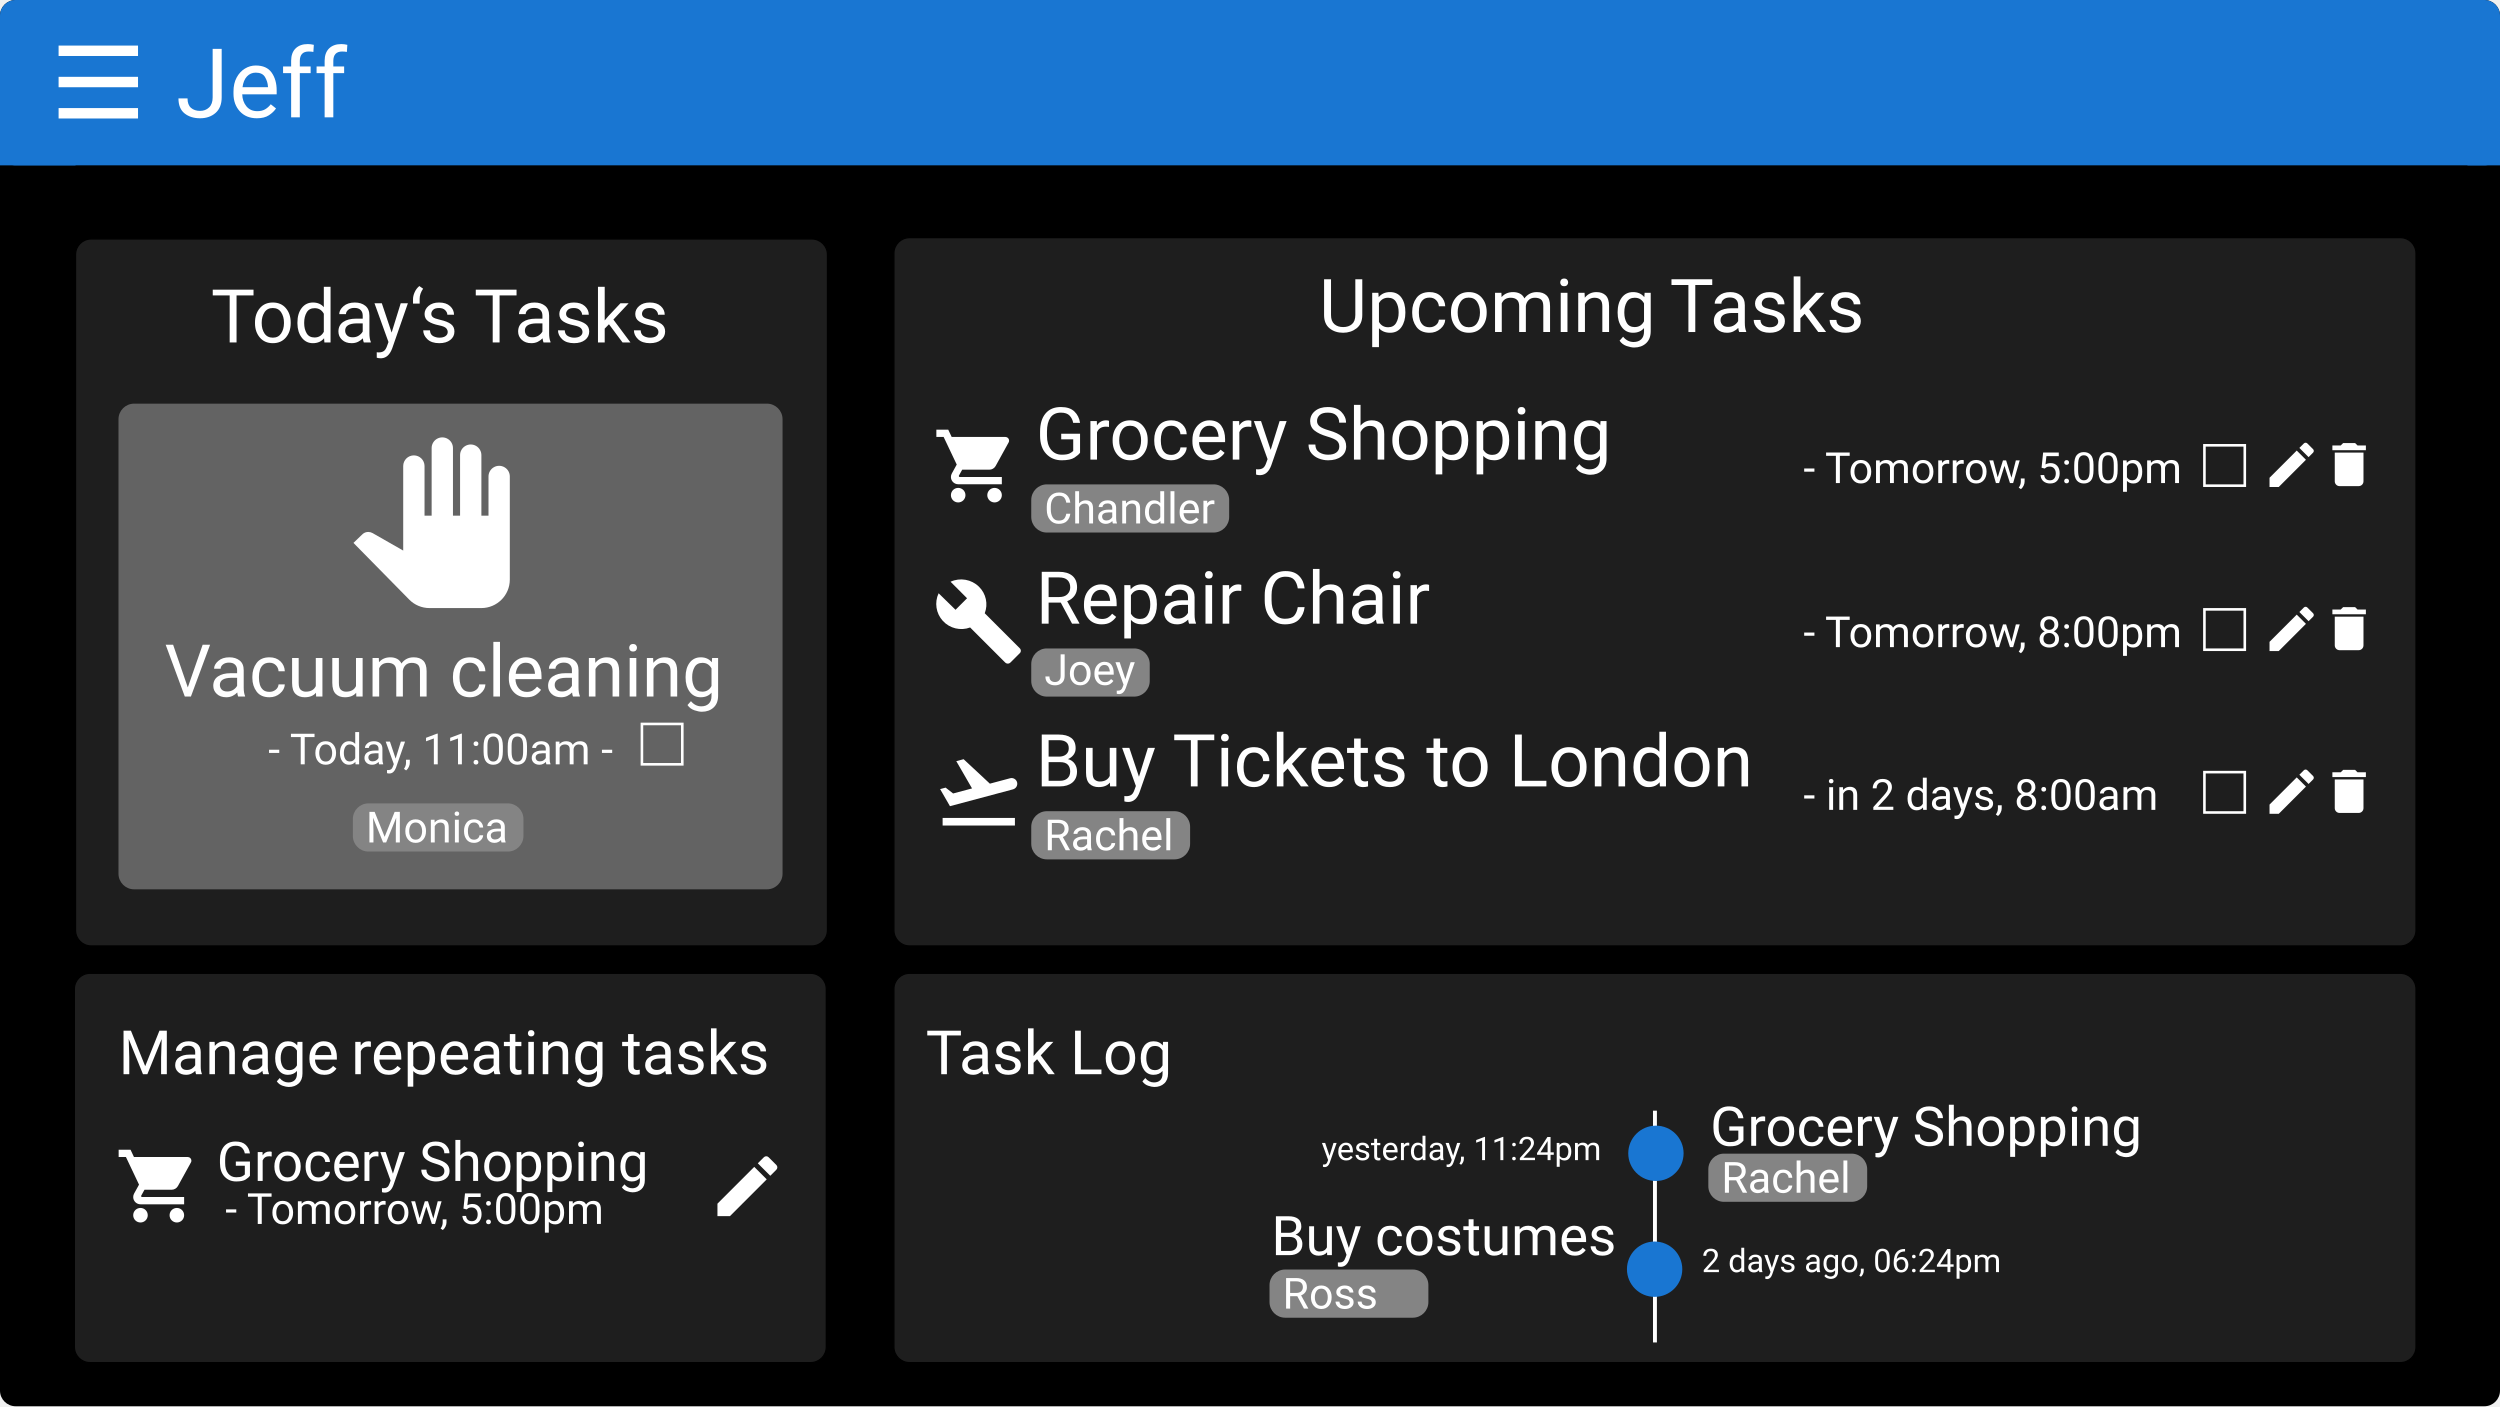
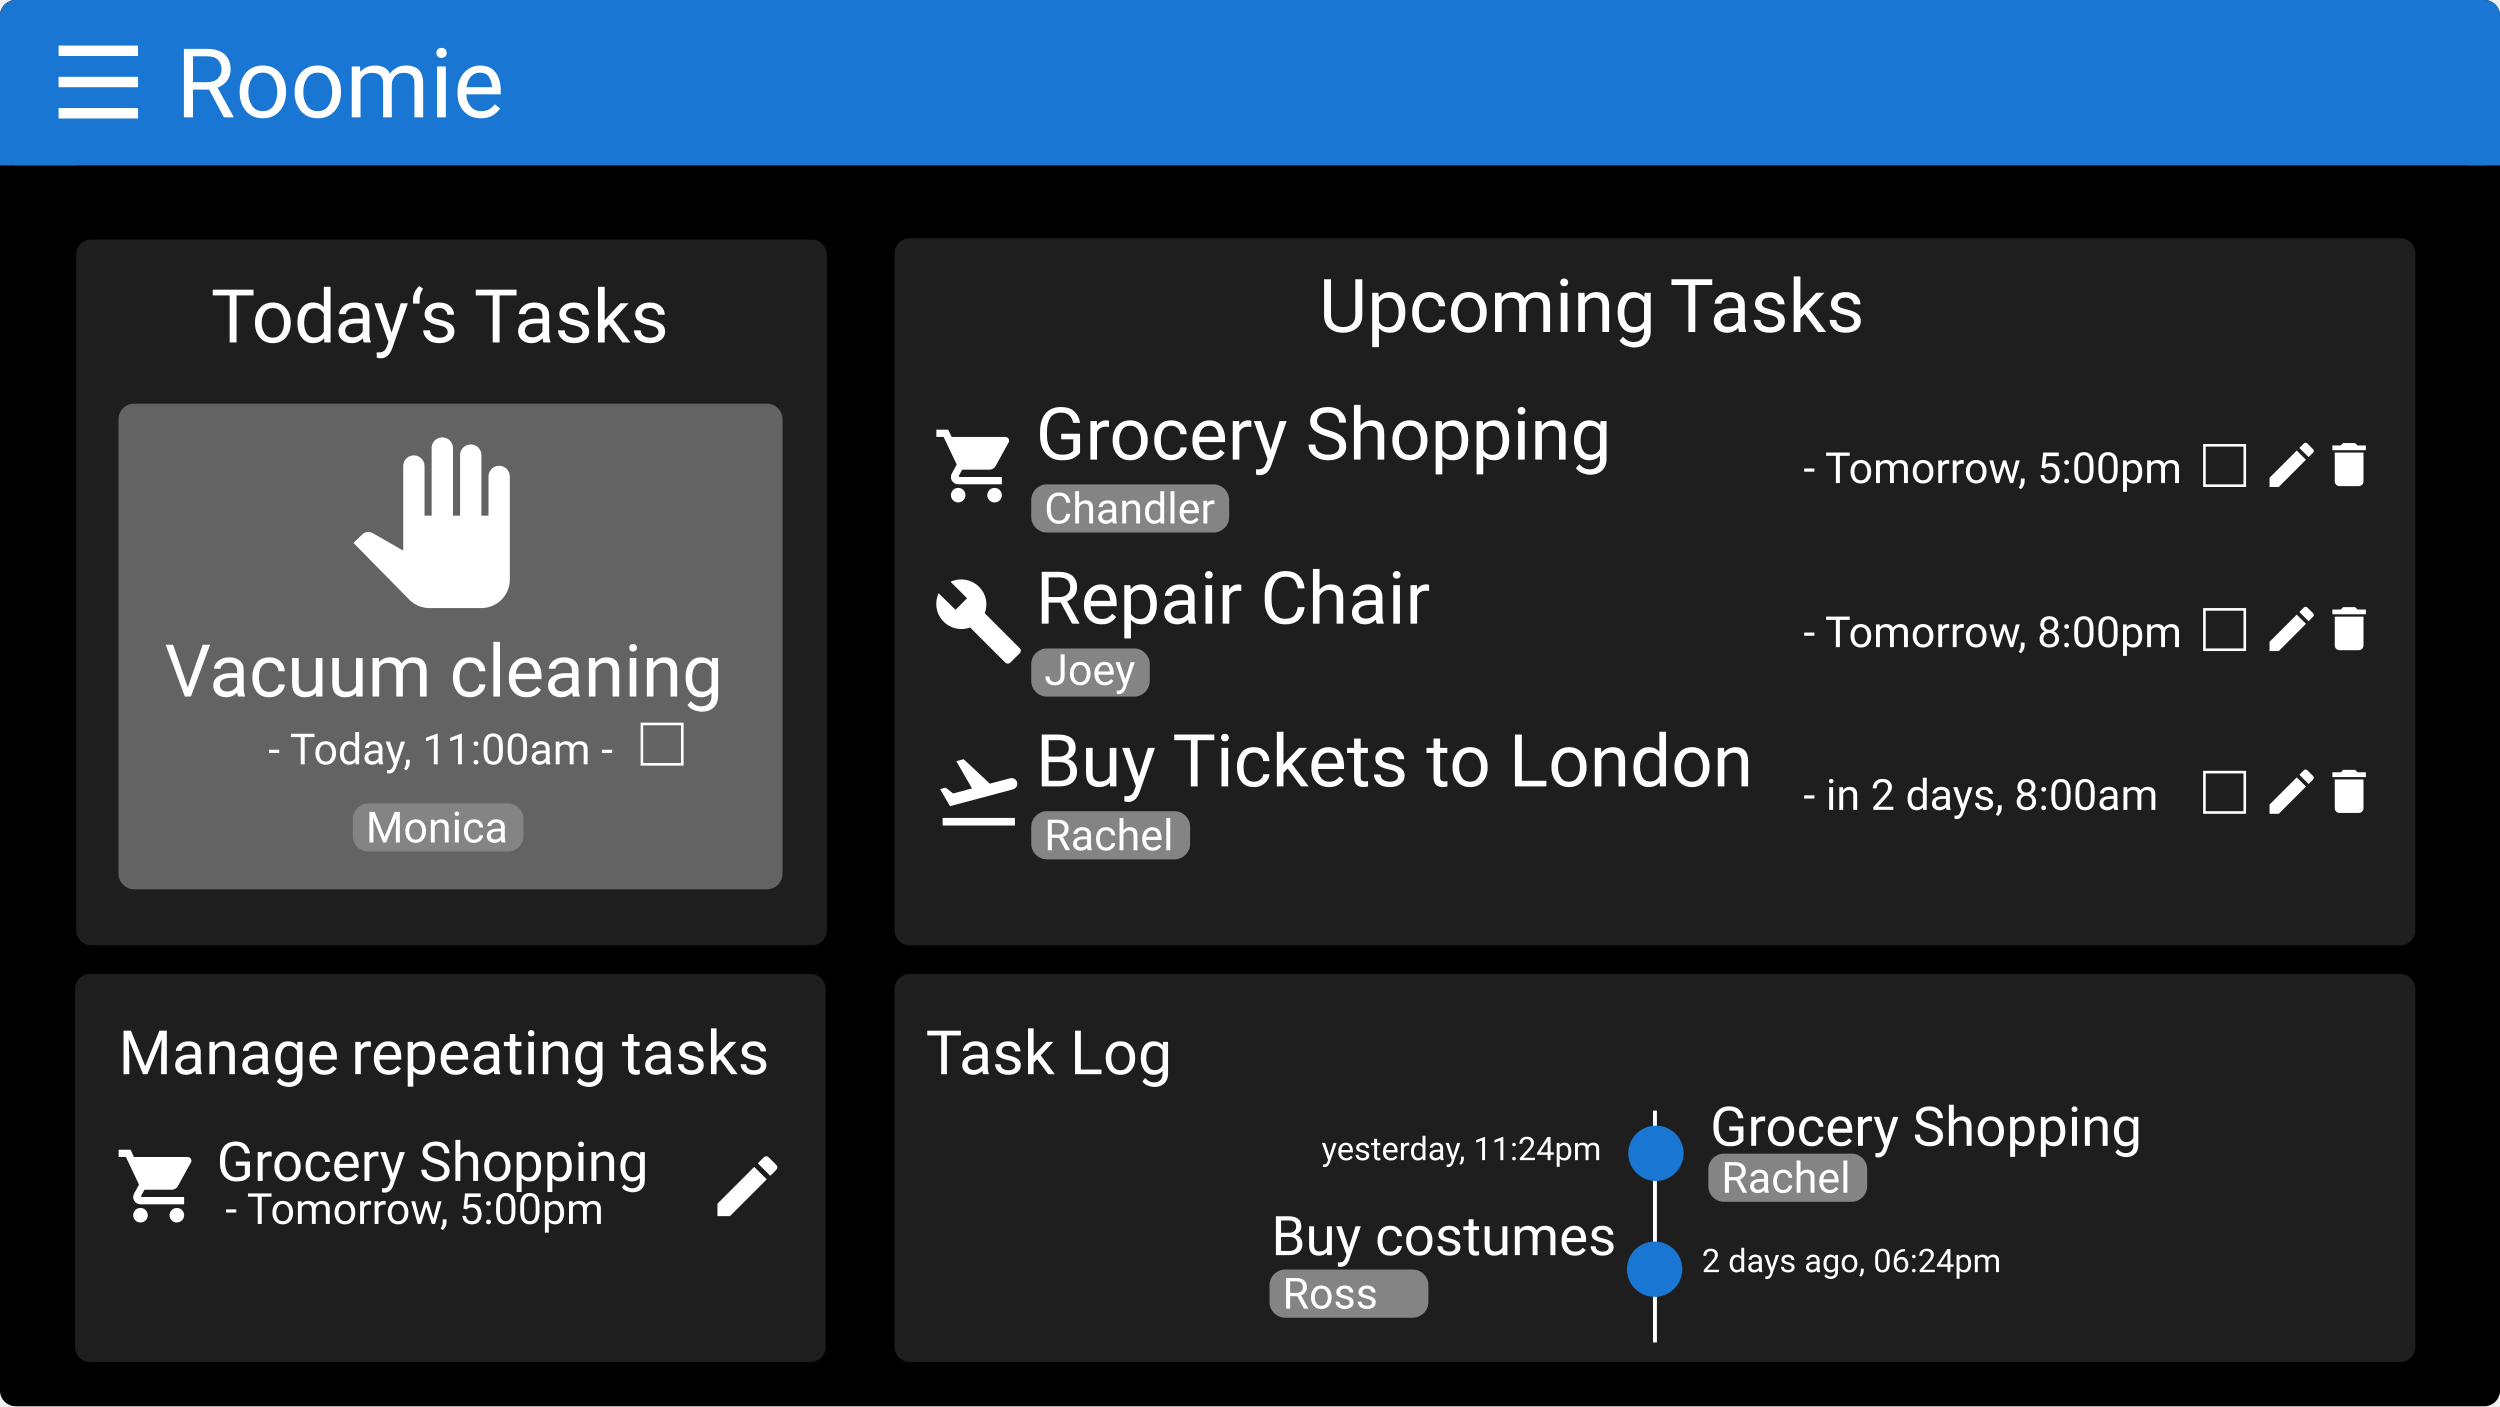
<svg xmlns="http://www.w3.org/2000/svg" id="dff4d1f5-e429-4361-b9a8-2c7c535d5d48" data-name="Ebene 1" viewBox="0 0 1920 1080">
  <rect width="1920" height="1080" rx="12" ry="12" />
  <rect width="1920" height="127" rx="12" ry="12" style="fill:#1976d2" />
  <rect y="99" width="58" height="28" style="fill:#1976d2" />
  <rect x="1895" y="94" width="25" height="33" style="fill:#1976d2" />
  <line x1="45" y1="39" x2="106" y2="39" style="fill:none;stroke:#fff;stroke-miterlimit:10;stroke-width:8px" />
  <line x1="45" y1="63" x2="106" y2="63" style="fill:none;stroke:#fff;stroke-miterlimit:10;stroke-width:8px" />
  <line x1="45" y1="87" x2="106" y2="87" style="fill:none;stroke:#fff;stroke-miterlimit:10;stroke-width:8px" />
-   <text transform="translate(135.129 90.115)" style="font-size:74px;fill:#fff;font-family:Roboto-Regular, Roboto">Jeff</text>
+   <text transform="translate(135.129 90.115)" style="font-size:74px;fill:#fff;font-family:Roboto-Regular, Roboto">Roomie</text>
  <rect x="58" y="183.51" width="577.5" height="542.99" rx="12" ry="12" style="fill:#1e1e1e;stroke:#000;stroke-miterlimit:10" />
  <rect x="686.5" y="182.5" width="1169" height="544" rx="12" ry="12" style="fill:#1e1e1e;stroke:#000;stroke-miterlimit:10" />
  <text transform="translate(162 263)" style="font-size:57px;fill:#fff;font-family:Roboto-Light, Roboto">
    <tspan style="letter-spacing:-0.048em">T</tspan>
    <tspan x="31.283" y="0">od</tspan>
    <tspan x="94.879" y="0" style="letter-spacing:-0.007em">a</tspan>
    <tspan x="124.994" y="0" style="letter-spacing:0.007em">y</tspan>
    <tspan x="152.492" y="0" style="letter-spacing:-0.039em">‘</tspan>
    <tspan x="160.396" y="0">s</tspan>
    <tspan x="189.258" y="0" style="letter-spacing:-0.02em"> </tspan>
    <tspan x="202.005" y="0" style="letter-spacing:-0.055em">T</tspan>
    <tspan x="232.898" y="0">asks</tspan>
  </text>
  <text transform="translate(1013 255)" style="font-size:57px;fill:#fff;font-family:Roboto-Light, Roboto">Upcoming<tspan x="256.556" y="0" style="letter-spacing:-0.02em"> </tspan>
    <tspan x="269.303" y="0" style="letter-spacing:-0.055em">T</tspan>
    <tspan x="300.196" y="0">asks</tspan>
  </text>
  <rect x="686.5" y="747.5" width="1169" height="299" rx="12" ry="12" style="fill:#1e1e1e;stroke:#000;stroke-miterlimit:10" />
  <text transform="translate(795.433 352.954)" style="font-size:56px;fill:#fff;font-family:Roboto-Regular, Roboto">G<tspan x="38.145" y="0" style="letter-spacing:-0.01em">r</tspan>
    <tspan x="56.547" y="0">oce</tspan>
    <tspan x="147.465" y="0" style="letter-spacing:0.009em">r</tspan>
    <tspan x="166.906" y="0">y Shopping</tspan>
  </text>
  <rect x="1693" y="342" width="31" height="31" style="fill:none;stroke:#fff;stroke-miterlimit:10;stroke-width:2px" />
  <path d="M1793.1,369.667a3.687,3.687,0,0,0,3.676,3.677h14.7a3.688,3.688,0,0,0,3.677-3.677V347.609H1793.1ZM1817,342.1h-6.434l-1.838-1.838h-9.191L1797.7,342.1h-6.433v3.676H1817Z" style="fill:#fff" />
  <rect x="57.105" y="747.493" width="577.5" height="299.007" rx="12" ry="12" style="fill:#1e1e1e;stroke:#000;stroke-miterlimit:10" />
  <path d="M1743,366.918V374h7.082l20.889-20.888-7.083-7.083Zm33.448-19.283a1.882,1.882,0,0,0,0-2.663l-4.42-4.42a1.882,1.882,0,0,0-2.663,0l-3.456,3.457,7.082,7.082Z" style="fill:#fff" />
  <rect x="792" y="372" width="152" height="37" rx="12" ry="12" style="fill:#848484" />
  <path d="M735.888,374.7a5.588,5.588,0,1,0,5.587,5.588A5.58,5.58,0,0,0,735.888,374.7ZM719.125,330v5.587h5.587l10.058,21.2L731,363.637a5.4,5.4,0,0,0-.7,2.682,5.6,5.6,0,0,0,5.588,5.587h33.524v-5.587H737.061a.693.693,0,0,1-.7-.7l.084-.335,2.515-4.554h20.813a5.561,5.561,0,0,0,4.889-2.877l10-18.132a2.734,2.734,0,0,0,.335-1.341,2.8,2.8,0,0,0-2.794-2.793H730.887L728.261,330Zm44.7,44.7a5.588,5.588,0,1,0,5.587,5.588A5.58,5.58,0,0,0,763.825,374.7Z" style="fill:#fff" />
  <text transform="translate(1385 371)" style="font-size:33px;fill:#fff;font-family:Roboto-Regular, Roboto">-<tspan x="9.104" y="0" style="letter-spacing:-0.02em"> </tspan>
    <tspan x="16.629" y="0" style="letter-spacing:-0.048em">T</tspan>
    <tspan x="34.725" y="0">omor</tspan>
    <tspan x="112.455" y="0" style="letter-spacing:-0.01em">r</tspan>
    <tspan x="123.299" y="0">o</tspan>
    <tspan x="142.119" y="0" style="letter-spacing:-0.061em">w</tspan>
    <tspan x="164.92" y="0" style="letter-spacing:-0em">, 5:00pm</tspan>
  </text>
  <text transform="translate(802 402)" style="font-size:33px;fill:#fff;font-family:Roboto-Regular, Roboto">Chandler</text>
  <text transform="translate(795.433 478.954)" style="font-size:56px;fill:#fff;font-family:Roboto-Regular, Roboto">Repair Chair</text>
  <rect x="1693" y="468" width="31" height="31" style="fill:none;stroke:#fff;stroke-miterlimit:10;stroke-width:2px" />
  <path d="M1793.1,495.667a3.687,3.687,0,0,0,3.676,3.677h14.7a3.688,3.688,0,0,0,3.677-3.677V473.609H1793.1ZM1817,468.1h-6.434l-1.838-1.838h-9.191L1797.7,468.1h-6.433v3.676H1817Z" style="fill:#fff" />
  <path d="M1743,492.918V500h7.082l20.889-20.888-7.083-7.083Zm33.448-19.283a1.882,1.882,0,0,0,0-2.663l-4.42-4.42a1.882,1.882,0,0,0-2.663,0l-3.456,3.457,7.082,7.082Z" style="fill:#fff" />
  <rect x="792" y="498" width="91" height="37" rx="12" ry="12" style="fill:#848484" />
  <text transform="translate(1385 497)" style="font-size:33px;fill:#fff;font-family:Roboto-Regular, Roboto">-<tspan x="9.104" y="0" style="letter-spacing:-0.02em"> </tspan>
    <tspan x="16.629" y="0" style="letter-spacing:-0.048em">T</tspan>
    <tspan x="34.725" y="0">omor</tspan>
    <tspan x="112.455" y="0" style="letter-spacing:-0.01em">r</tspan>
    <tspan x="123.299" y="0">o</tspan>
    <tspan x="142.119" y="0" style="letter-spacing:-0.061em">w</tspan>
    <tspan x="164.92" y="0" style="letter-spacing:-0em">, 8:00pm</tspan>
  </text>
  <text transform="translate(802 526)" style="font-size:33px;fill:#fff;font-family:Roboto-Regular, Roboto">Jo<tspan x="37.028" y="0" style="letter-spacing:-0.006em">e</tspan>
    <tspan x="54.302" y="0" style="letter-spacing:0em">y</tspan>
  </text>
  <text transform="translate(795.433 603.954)" style="font-size:56px;fill:#fff;font-family:Roboto-Regular, Roboto">Buy<tspan x="92.23" y="0" style="letter-spacing:-0.02em"> </tspan>
    <tspan x="105" y="0">Tic</tspan>
    <tspan x="181.316" y="0" style="letter-spacing:-0.01em">k</tspan>
    <tspan x="209.152" y="0">ets </tspan>
    <tspan x="299.852" y="0" style="letter-spacing:-0.01em">t</tspan>
    <tspan x="317.598" y="0">o London</tspan>
  </text>
  <rect x="1693" y="593" width="31" height="31" style="fill:none;stroke:#fff;stroke-miterlimit:10;stroke-width:2px" />
  <path d="M1793.1,620.667a3.687,3.687,0,0,0,3.676,3.677h14.7a3.688,3.688,0,0,0,3.677-3.677V598.609H1793.1ZM1817,593.1h-6.434l-1.838-1.838h-9.191L1797.7,593.1h-6.433v3.676H1817Z" style="fill:#fff" />
  <path d="M1743,617.918V625h7.082l20.889-20.888-7.083-7.083Zm33.448-19.283a1.882,1.882,0,0,0,0-2.663l-4.42-4.42a1.882,1.882,0,0,0-2.663,0l-3.456,3.457,7.082,7.082Z" style="fill:#fff" />
  <rect x="91" y="310" width="510" height="373" rx="12" ry="12" style="fill:#636363" />
  <rect x="792" y="623" width="122" height="37" rx="12" ry="12" style="fill:#848484" />
  <text transform="translate(1385 622)" style="font-size:33px;fill:#fff;font-family:Roboto-Regular, Roboto">- in 2 d<tspan x="96.97" y="0" style="letter-spacing:-0.007em">a</tspan>
    <tspan x="114.678" y="0">ys, 8:00am</tspan>
  </text>
  <text transform="translate(802 653)" style="font-size:33px;fill:#fff;font-family:Roboto-Regular, Roboto">Rachel</text>
  <text transform="translate(126.433 534.954)" style="font-size:56px;fill:#fff;font-family:Roboto-Regular, Roboto">
    <tspan style="letter-spacing:-0.022em">V</tspan>
    <tspan x="34.371" y="0">acuum cleaning</tspan>
  </text>
  <rect x="271" y="617" width="131" height="37" rx="12" ry="12" style="fill:#848484" />
  <text transform="translate(281 647)" style="font-size:33px;fill:#fff;font-family:Roboto-Regular, Roboto">Monica</text>
  <text transform="translate(206 587)" style="font-size:33px;fill:#fff;font-family:Roboto-Regular, Roboto">-<tspan x="9.104" y="0" style="letter-spacing:-0.02em"> </tspan>
    <tspan x="16.629" y="0" style="letter-spacing:-0.048em">T</tspan>
    <tspan x="34.725" y="0">od</tspan>
    <tspan x="72.155" y="0" style="letter-spacing:-0.007em">a</tspan>
    <tspan x="89.863" y="0" style="letter-spacing:-0.052em">y</tspan>
    <tspan x="103.754" y="0" style="letter-spacing:-0em">, 11:00am -</tspan>
  </text>
  <path d="M783.148,497.844l-26.864-26.865a18.944,18.944,0,0,0-4.429-20.369,19.512,19.512,0,0,0-21.845-3.838L742.7,459.466l-8.857,8.856-12.989-12.694A19.3,19.3,0,0,0,745.066,481.9l26.864,26.865a2.854,2.854,0,0,0,4.133,0l6.79-6.79A2.659,2.659,0,0,0,783.148,497.844Z" style="fill:#fff" />
  <path d="M391.539,366.021v79.146A21.9,21.9,0,0,1,369.706,467H329.86a21.8,21.8,0,0,1-15.556-6.5l-42.848-43.558s6.877-6.714,7.095-6.823a6.47,6.47,0,0,1,4.313-1.583,6.672,6.672,0,0,1,3.275.874c.218.054,23.525,13.427,23.525,13.427V357.833a8.188,8.188,0,0,1,16.375,0v38.209H331.5V344.188a8.188,8.188,0,1,1,16.375,0v51.854h5.459v-46.4a8.188,8.188,0,1,1,16.375,0v46.4h5.458V366.021a8.188,8.188,0,1,1,16.375,0Z" style="fill:#fff" />
  <path d="M723.929,628.155h55.524V634H723.929Zm57.19-27.353a4.375,4.375,0,0,0-5.378-3.1l-15.517,4.149-20.164-18.79-5.64,1.49,12.1,20.953-14.524,3.887-5.757-4.5L722,606.033l7.569,13.122s20.807-5.553,48.423-12.946A4.449,4.449,0,0,0,781.119,600.8Z" style="fill:#fff" />
  <rect x="493" y="556" width="31" height="31" style="fill:none;stroke:#fff;stroke-miterlimit:10;stroke-width:2px" />
  <text transform="translate(91 825)" style="font-size:47px;fill:#fff;font-family:Roboto-Light, Roboto">Manage <tspan x="178.614" y="0" style="letter-spacing:-0.009em">r</tspan>
    <tspan x="193.99" y="0">epeating tasks</tspan>
  </text>
  <text transform="translate(166.433 906.954)" style="font-size:42px;fill:#fff;font-family:Roboto-Regular, Roboto">G<tspan x="28.608" y="0" style="letter-spacing:-0.01em">r</tspan>
    <tspan x="42.41" y="0">oce</tspan>
    <tspan x="110.599" y="0" style="letter-spacing:0.009em">r</tspan>
    <tspan x="125.18" y="0">y Shopping</tspan>
  </text>
  <path d="M551,924.418V934h9.582l28.261-28.261-9.582-9.582Zm45.253-26.089a2.545,2.545,0,0,0,0-3.6l-5.98-5.98a2.545,2.545,0,0,0-3.6,0L582,893.423l9.582,9.582Z" style="fill:#fff" />
  <path d="M107.888,927.7a5.588,5.588,0,1,0,5.587,5.588A5.58,5.58,0,0,0,107.888,927.7ZM91.125,883v5.587h5.587l10.058,21.205L103,916.637a5.4,5.4,0,0,0-.7,2.682,5.6,5.6,0,0,0,5.588,5.587h33.524v-5.587H109.061a.693.693,0,0,1-.7-.7l.084-.335,2.515-4.554h20.813a5.561,5.561,0,0,0,4.889-2.877l10-18.132a2.734,2.734,0,0,0,.335-1.341,2.8,2.8,0,0,0-2.794-2.793H102.887L100.261,883Zm44.7,44.7a5.588,5.588,0,1,0,5.587,5.588A5.58,5.58,0,0,0,135.825,927.7Z" style="fill:#fff" />
  <text transform="translate(173 940)" style="font-size:33px;fill:#fff;font-family:Roboto-Regular, Roboto">-<tspan x="9.104" y="0" style="letter-spacing:-0.02em"> </tspan>
    <tspan x="16.629" y="0" style="letter-spacing:-0.048em">T</tspan>
    <tspan x="34.725" y="0">omor</tspan>
    <tspan x="112.455" y="0" style="letter-spacing:-0.01em">r</tspan>
    <tspan x="123.299" y="0">o</tspan>
    <tspan x="142.119" y="0" style="letter-spacing:-0.061em">w</tspan>
    <tspan x="164.92" y="0" style="letter-spacing:-0em">, 5:00pm</tspan>
  </text>
  <text transform="translate(711 825)" style="font-size:47px;fill:#fff;font-family:Roboto-Light, Roboto">
    <tspan style="letter-spacing:-0.055em">T</tspan>
    <tspan x="25.474" y="0">ask Log</tspan>
  </text>
  <line x1="1271" y1="853" x2="1271" y2="1031" style="fill:none;stroke:#fff;stroke-miterlimit:10;stroke-width:3px" />
  <circle cx="1271.75" cy="885.75" r="21.25" style="fill:#1976d2" />
  <text transform="translate(1015 891)" style="font-size:25px;fill:#fff;font-family:Roboto-Regular, Roboto">
    <tspan style="letter-spacing:-0.006em">y</tspan>
    <tspan x="11.67" y="0">este</tspan>
    <tspan x="59.217" y="0" style="letter-spacing:-0.009em">r</tspan>
    <tspan x="67.443" y="0">d</tspan>
    <tspan x="81.543" y="0" style="letter-spacing:-0.007em">a</tspan>
    <tspan x="94.959" y="0" style="letter-spacing:-0.052em">y</tspan>
    <tspan x="105.48" y="0" style="letter-spacing:0em">, 11:24pm</tspan>
  </text>
  <text transform="translate(1307 977)" style="font-size:25px;fill:#fff;font-family:Roboto-Regular, Roboto">2 d<tspan x="34.326" y="0" style="letter-spacing:-0.007em">a</tspan>
    <tspan x="47.742" y="0" style="letter-spacing:-0em">ys ago, 06:24pm</tspan>
  </text>
  <text transform="translate(1313.433 879.954)" style="font-size:42px;fill:#fff;font-family:Roboto-Regular, Roboto">G<tspan x="28.608" y="0" style="letter-spacing:-0.01em">r</tspan>
    <tspan x="42.41" y="0">oce</tspan>
    <tspan x="110.599" y="0" style="letter-spacing:0.009em">r</tspan>
    <tspan x="125.18" y="0">y Shopping</tspan>
  </text>
  <rect x="1312" y="886" width="122" height="37" rx="12" ry="12" style="fill:#848484" />
  <text transform="translate(1322 916)" style="font-size:33px;fill:#fff;font-family:Roboto-Regular, Roboto">Rachel</text>
  <text transform="translate(976.433 963.954)" style="font-size:42px;fill:#fff;font-family:Roboto-Regular, Roboto">Buy costumes</text>
  <rect x="975" y="975" width="122" height="37" rx="12" ry="12" style="fill:#848484" />
  <text transform="translate(985 1005)" style="font-size:33px;fill:#fff;font-family:Roboto-Regular, Roboto">Ross</text>
  <circle cx="1270.75" cy="974.75" r="21.25" style="fill:#1976d2" />
</svg>
